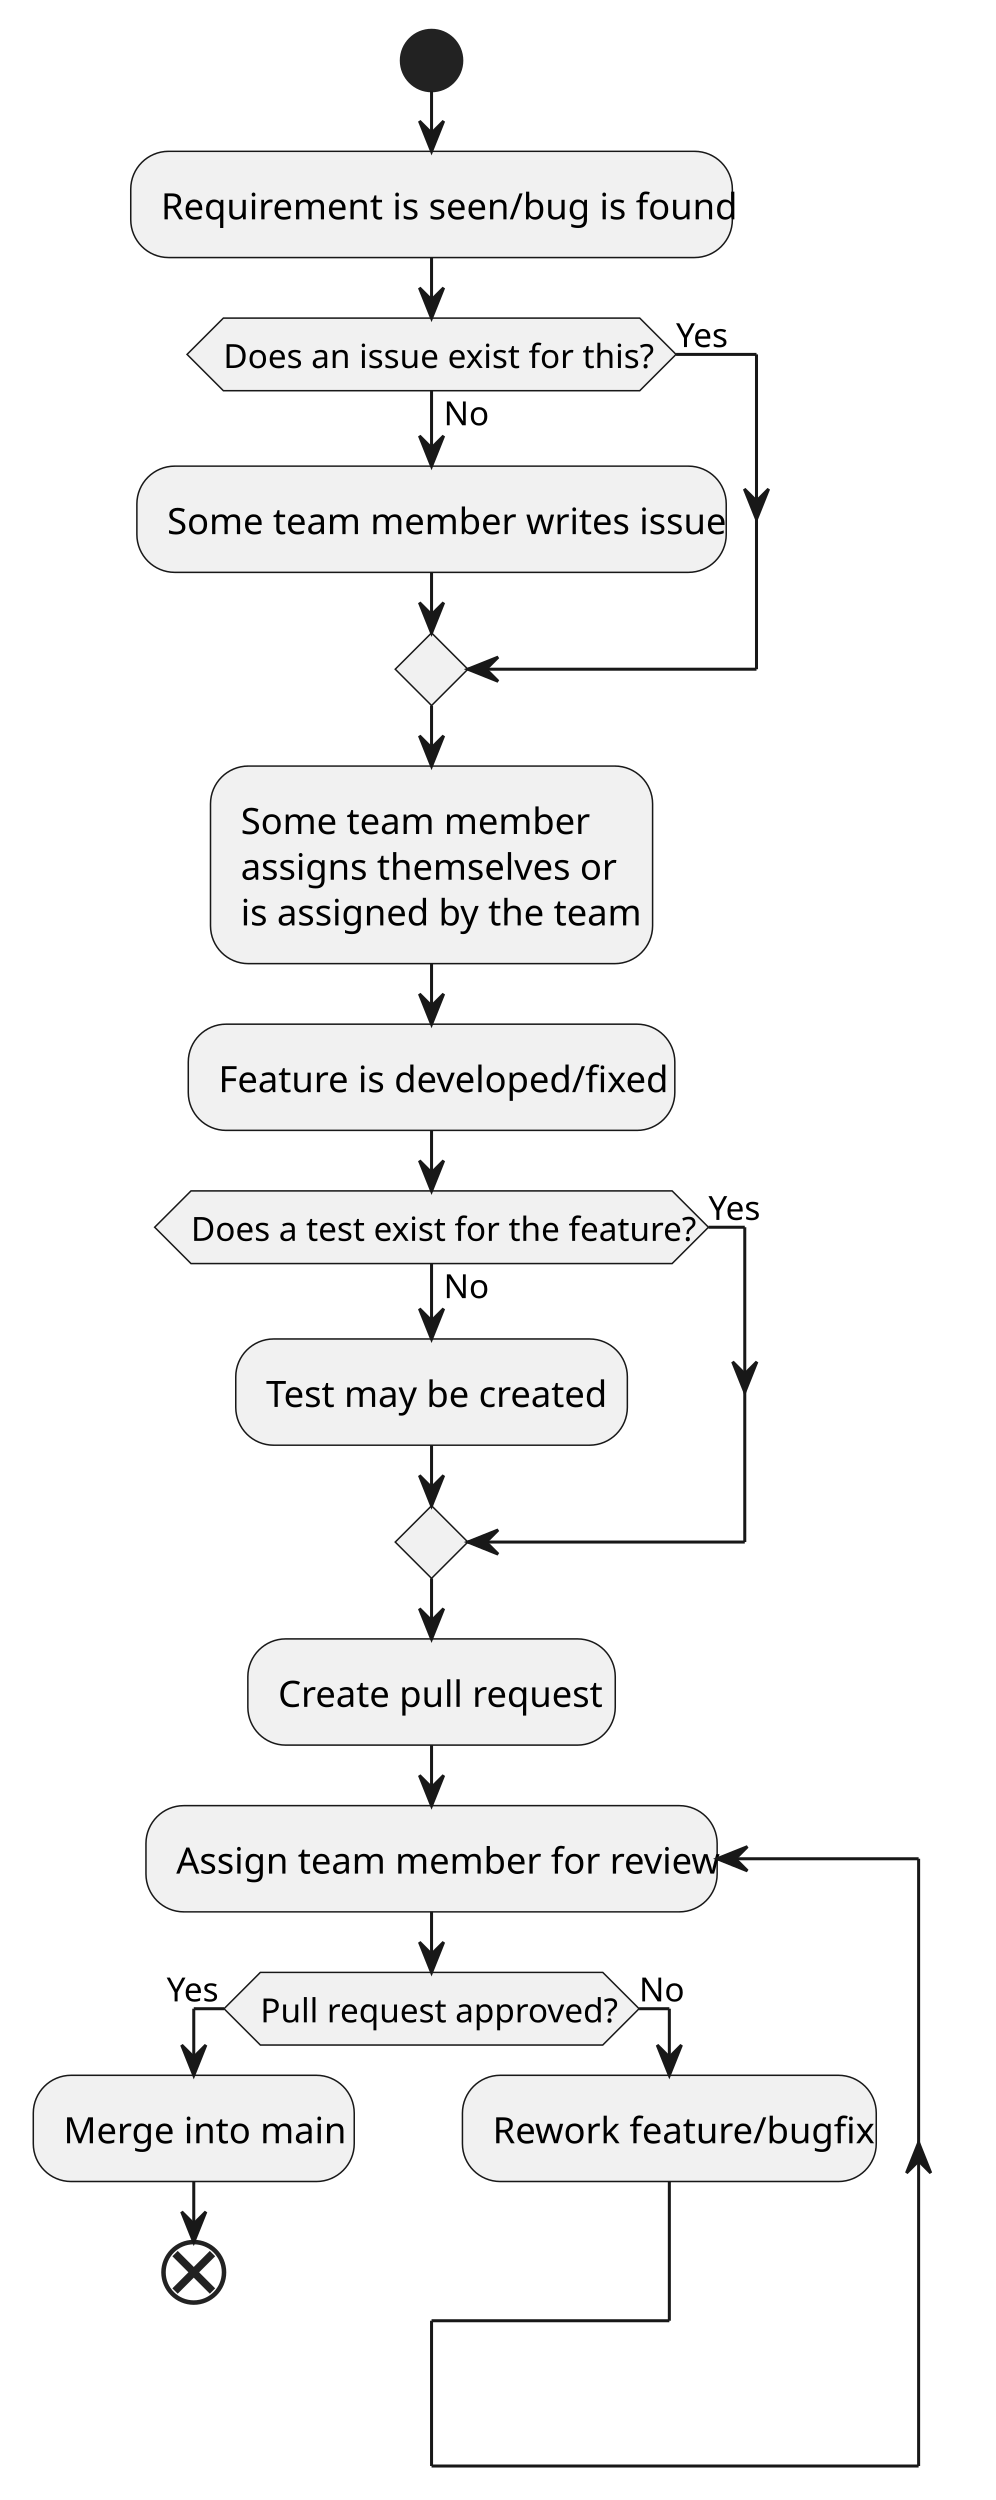
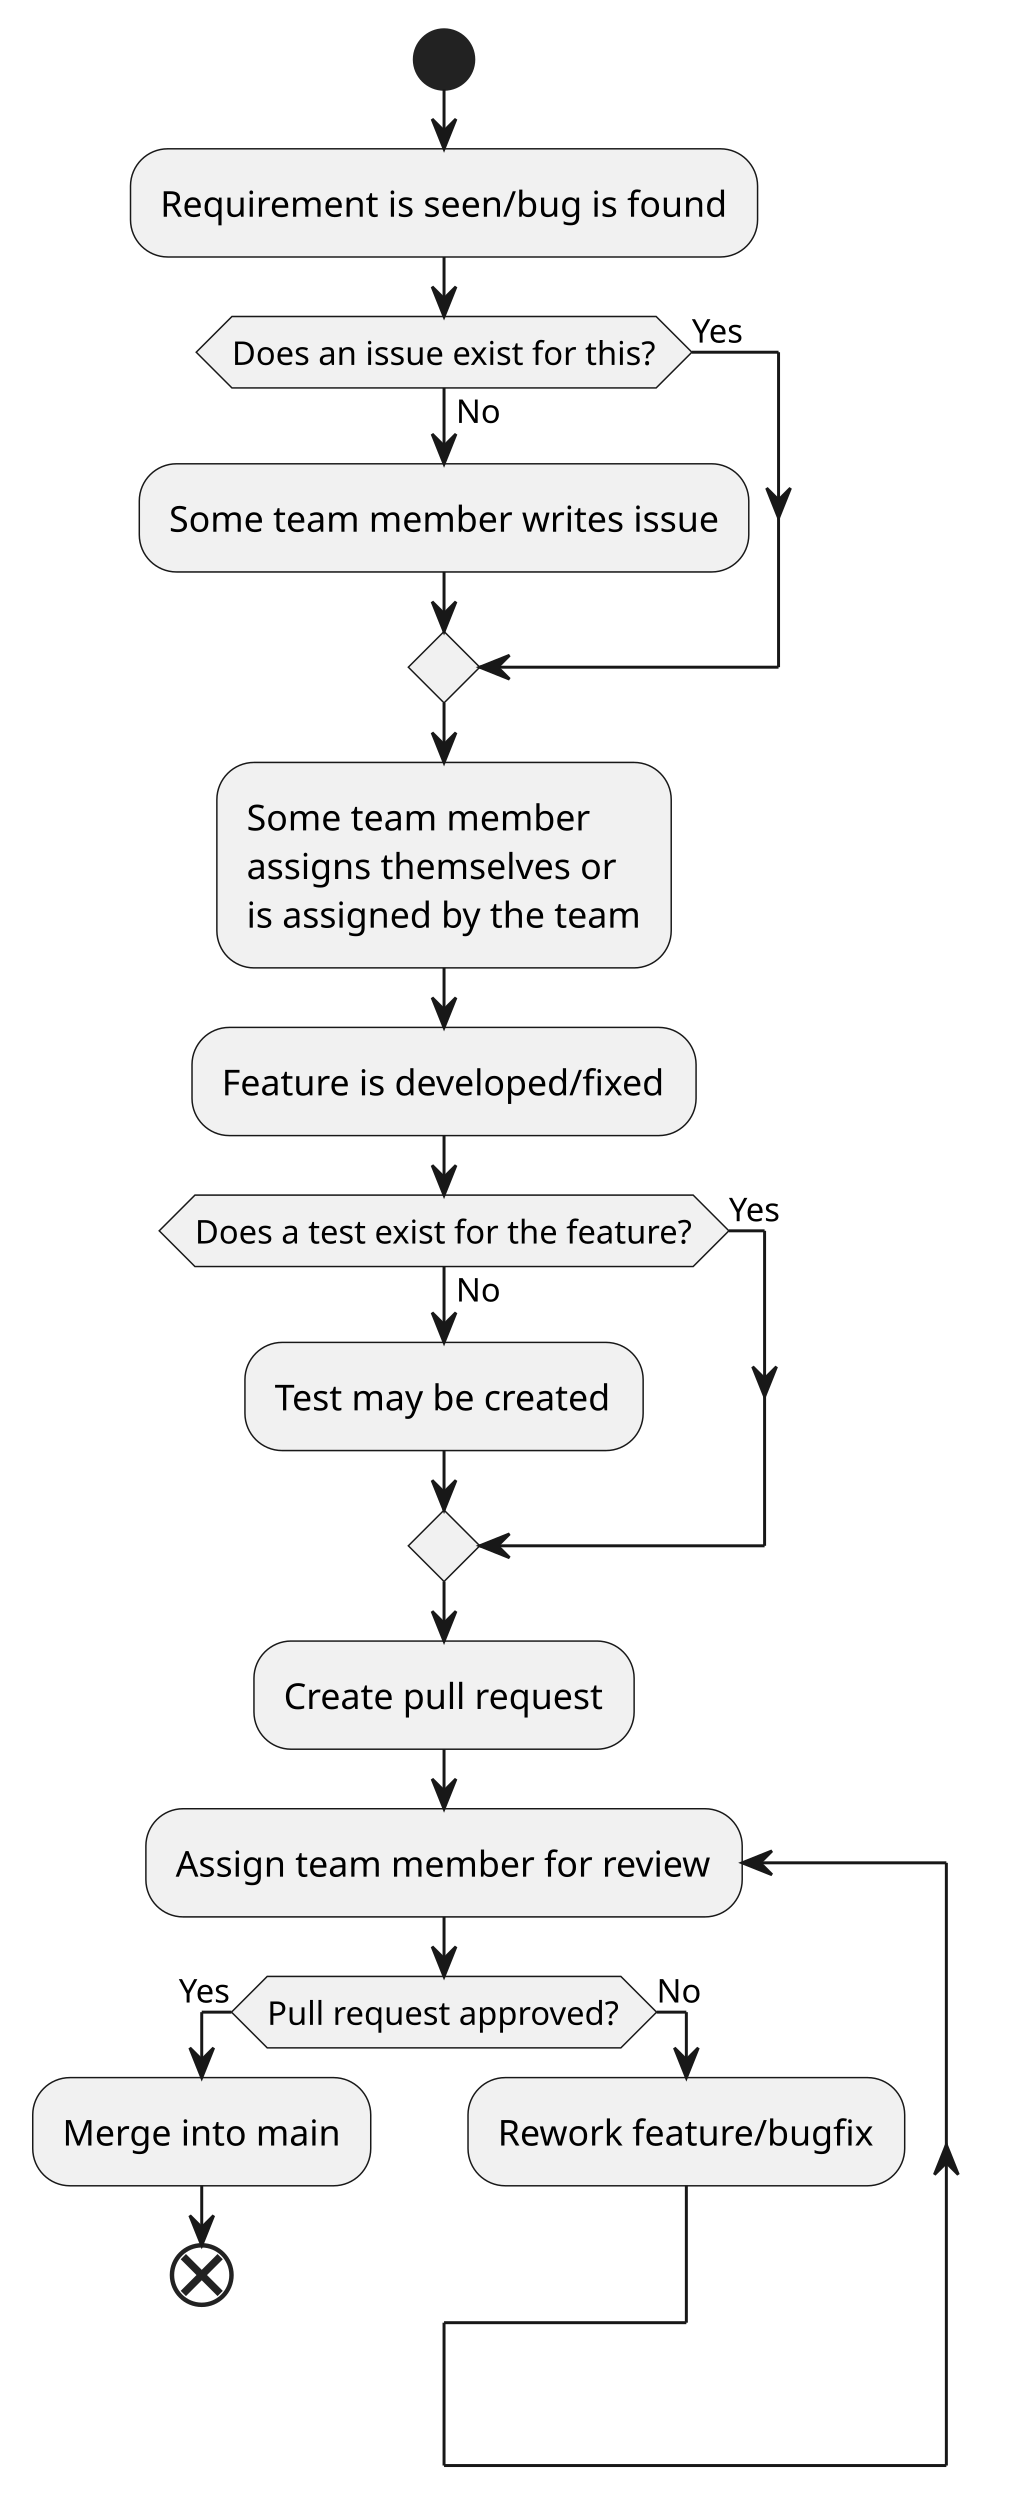
- <svg xmlns="http://www.w3.org/2000/svg" contentStyleType="text/css" height="826px" preserveAspectRatio="none" style="width:329px;height:826px;background:#FFFFFF;" version="1.1" viewBox="0 0 329 826" width="329px" zoomAndPan="magnify">
+ <svg xmlns="http://www.w3.org/2000/svg" contentStyleType="text/css" height="840px" preserveAspectRatio="none" style="width:343px;height:840px;background:#FFFFFF;" version="1.1" viewBox="0 0 343 840" width="343px" zoomAndPan="magnify">
  <defs />
  <g>
-     <ellipse cx="142.585" cy="20" fill="#222222" rx="10" ry="10" style="stroke:#222222;stroke-width:1;" />
-     <rect fill="#F1F1F1" height="35.094" rx="12.5" ry="12.5" style="stroke:#181818;stroke-width:0.5;" width="198.775" x="43.197" y="50" />
-     <text fill="#000000" font-family="sans-serif" font-size="12" lengthAdjust="spacing" textLength="178.775" x="53.197" y="72.457">Requirement is seen/bug is found</text>
-     <rect fill="#F1F1F1" height="35.094" rx="12.5" ry="12.5" style="stroke:#181818;stroke-width:0.5;" width="194.721" x="45.225" y="154.012" />
-     <text fill="#000000" font-family="sans-serif" font-size="12" lengthAdjust="spacing" textLength="174.721" x="55.225" y="176.469">Some team member writes issue</text>
-     <polygon fill="#F1F1F1" points="73.803,105.094,211.367,105.094,223.367,117.094,211.367,129.094,73.803,129.094,61.803,117.094,73.803,105.094" style="stroke:#181818;stroke-width:0.5;" />
-     <text fill="#000000" font-family="sans-serif" font-size="11" lengthAdjust="spacing" textLength="14.062" x="146.585" y="140.513">No</text>
-     <text fill="#000000" font-family="sans-serif" font-size="11" lengthAdjust="spacing" textLength="137.565" x="73.803" y="121.595">Does an issue exist for this?</text>
-     <text fill="#000000" font-family="sans-serif" font-size="11" lengthAdjust="spacing" textLength="18.955" x="223.367" y="114.677">Yes</text>
-     <polygon fill="#F1F1F1" points="142.585,209.106,154.585,221.106,142.585,233.106,130.585,221.106,142.585,209.106" style="stroke:#181818;stroke-width:0.5;" />
-     <rect fill="#F1F1F1" height="65.281" rx="12.5" ry="12.5" style="stroke:#181818;stroke-width:0.5;" width="146.07" x="69.55" y="253.106" />
-     <text fill="#000000" font-family="sans-serif" font-size="12" lengthAdjust="spacing" textLength="108.703" x="79.55" y="275.562">Some team member</text>
-     <text fill="#000000" font-family="sans-serif" font-size="12" lengthAdjust="spacing" textLength="118.717" x="79.55" y="290.656">assigns themselves or</text>
-     <text fill="#000000" font-family="sans-serif" font-size="12" lengthAdjust="spacing" textLength="126.07" x="79.55" y="305.75">is assigned by the team</text>
-     <rect fill="#F1F1F1" height="35.094" rx="12.5" ry="12.5" style="stroke:#181818;stroke-width:0.5;" width="160.754" x="62.208" y="338.387" />
-     <text fill="#000000" font-family="sans-serif" font-size="12" lengthAdjust="spacing" textLength="140.754" x="72.208" y="360.844">Feature is developed/fixed</text>
-     <rect fill="#F1F1F1" height="35.094" rx="12.5" ry="12.5" style="stroke:#181818;stroke-width:0.5;" width="129.383" x="77.894" y="442.398" />
-     <text fill="#000000" font-family="sans-serif" font-size="12" lengthAdjust="spacing" textLength="109.383" x="87.894" y="464.856">Test may be created</text>
-     <polygon fill="#F1F1F1" points="63.098,393.481,222.072,393.481,234.072,405.481,222.072,417.481,63.098,417.481,51.098,405.481,63.098,393.481" style="stroke:#181818;stroke-width:0.5;" />
-     <text fill="#000000" font-family="sans-serif" font-size="11" lengthAdjust="spacing" textLength="14.062" x="146.585" y="428.899">No</text>
-     <text fill="#000000" font-family="sans-serif" font-size="11" lengthAdjust="spacing" textLength="158.974" x="63.098" y="409.981">Does a test exist for the feature?</text>
-     <text fill="#000000" font-family="sans-serif" font-size="11" lengthAdjust="spacing" textLength="18.955" x="234.072" y="403.063">Yes</text>
-     <polygon fill="#F1F1F1" points="142.585,497.492,154.585,509.492,142.585,521.492,130.585,509.492,142.585,497.492" style="stroke:#181818;stroke-width:0.5;" />
-     <rect fill="#F1F1F1" height="35.094" rx="12.5" ry="12.5" style="stroke:#181818;stroke-width:0.5;" width="121.391" x="81.89" y="541.492" />
-     <text fill="#000000" font-family="sans-serif" font-size="12" lengthAdjust="spacing" textLength="101.391" x="91.89" y="563.949">Create pull request</text>
-     <polygon fill="#F1F1F1" points="86.019,651.68,199.151,651.68,211.151,663.68,199.151,675.68,86.019,675.68,74.019,663.68,86.019,651.68" style="stroke:#181818;stroke-width:0.5;" />
-     <text fill="#000000" font-family="sans-serif" font-size="11" lengthAdjust="spacing" textLength="113.131" x="86.019" y="668.181">Pull request approved?</text>
-     <text fill="#000000" font-family="sans-serif" font-size="11" lengthAdjust="spacing" textLength="18.955" x="55.065" y="661.263">Yes</text>
-     <text fill="#000000" font-family="sans-serif" font-size="11" lengthAdjust="spacing" textLength="14.062" x="211.151" y="661.263">No</text>
-     <rect fill="#F1F1F1" height="35.094" rx="12.5" ry="12.5" style="stroke:#181818;stroke-width:0.5;" width="106.039" x="11" y="685.68" />
-     <text fill="#000000" font-family="sans-serif" font-size="12" lengthAdjust="spacing" textLength="86.039" x="21" y="708.137">Merge into main</text>
-     <ellipse cx="64.019" cy="750.773" fill="none" rx="10" ry="10" style="stroke:#222222;stroke-width:1.5;" />
-     <line style="stroke:#222222;stroke-width:2.5;" x1="57.832" x2="70.207" y1="744.586" y2="756.961" />
-     <line style="stroke:#222222;stroke-width:2.5;" x1="70.207" x2="57.832" y1="744.586" y2="756.961" />
-     <rect fill="#F1F1F1" height="35.094" rx="12.5" ry="12.5" style="stroke:#181818;stroke-width:0.5;" width="136.725" x="152.789" y="685.68" />
-     <text fill="#000000" font-family="sans-serif" font-size="12" lengthAdjust="spacing" textLength="116.725" x="162.789" y="708.137">Rework feature/bugfix</text>
-     <rect fill="#F1F1F1" height="35.094" rx="12.5" ry="12.5" style="stroke:#181818;stroke-width:0.5;" width="188.721" x="48.225" y="596.586" />
-     <text fill="#000000" font-family="sans-serif" font-size="12" lengthAdjust="spacing" textLength="168.721" x="58.225" y="619.043">Assign team member for review</text>
-     <line style="stroke:#181818;stroke-width:1;" x1="142.585" x2="142.585" y1="30" y2="50" />
-     <polygon fill="#181818" points="138.585,40,142.585,50,146.585,40,142.585,44" style="stroke:#181818;stroke-width:1;" />
-     <line style="stroke:#181818;stroke-width:1;" x1="142.585" x2="142.585" y1="129.094" y2="154.012" />
-     <polygon fill="#181818" points="138.585,144.012,142.585,154.012,146.585,144.012,142.585,148.012" style="stroke:#181818;stroke-width:1;" />
-     <line style="stroke:#181818;stroke-width:1;" x1="223.367" x2="249.946" y1="117.094" y2="117.094" />
-     <polygon fill="#181818" points="245.946,161.559,249.946,171.559,253.946,161.559,249.946,165.559" style="stroke:#181818;stroke-width:1;" />
-     <line style="stroke:#181818;stroke-width:1;" x1="249.946" x2="249.946" y1="117.094" y2="221.106" />
-     <line style="stroke:#181818;stroke-width:1;" x1="249.946" x2="154.585" y1="221.106" y2="221.106" />
-     <polygon fill="#181818" points="164.585,217.106,154.585,221.106,164.585,225.106,160.585,221.106" style="stroke:#181818;stroke-width:1;" />
-     <line style="stroke:#181818;stroke-width:1;" x1="142.585" x2="142.585" y1="189.106" y2="209.106" />
-     <polygon fill="#181818" points="138.585,199.106,142.585,209.106,146.585,199.106,142.585,203.106" style="stroke:#181818;stroke-width:1;" />
-     <line style="stroke:#181818;stroke-width:1;" x1="142.585" x2="142.585" y1="85.094" y2="105.094" />
-     <polygon fill="#181818" points="138.585,95.094,142.585,105.094,146.585,95.094,142.585,99.094" style="stroke:#181818;stroke-width:1;" />
-     <line style="stroke:#181818;stroke-width:1;" x1="142.585" x2="142.585" y1="233.106" y2="253.106" />
-     <polygon fill="#181818" points="138.585,243.106,142.585,253.106,146.585,243.106,142.585,247.106" style="stroke:#181818;stroke-width:1;" />
-     <line style="stroke:#181818;stroke-width:1;" x1="142.585" x2="142.585" y1="318.387" y2="338.387" />
-     <polygon fill="#181818" points="138.585,328.387,142.585,338.387,146.585,328.387,142.585,332.387" style="stroke:#181818;stroke-width:1;" />
-     <line style="stroke:#181818;stroke-width:1;" x1="142.585" x2="142.585" y1="417.481" y2="442.398" />
-     <polygon fill="#181818" points="138.585,432.398,142.585,442.398,146.585,432.398,142.585,436.398" style="stroke:#181818;stroke-width:1;" />
-     <line style="stroke:#181818;stroke-width:1;" x1="234.072" x2="246.072" y1="405.481" y2="405.481" />
-     <polygon fill="#181818" points="242.072,449.945,246.072,459.945,250.072,449.945,246.072,453.945" style="stroke:#181818;stroke-width:1;" />
-     <line style="stroke:#181818;stroke-width:1;" x1="246.072" x2="246.072" y1="405.481" y2="509.492" />
-     <line style="stroke:#181818;stroke-width:1;" x1="246.072" x2="154.585" y1="509.492" y2="509.492" />
-     <polygon fill="#181818" points="164.585,505.492,154.585,509.492,164.585,513.492,160.585,509.492" style="stroke:#181818;stroke-width:1;" />
-     <line style="stroke:#181818;stroke-width:1;" x1="142.585" x2="142.585" y1="477.492" y2="497.492" />
-     <polygon fill="#181818" points="138.585,487.492,142.585,497.492,146.585,487.492,142.585,491.492" style="stroke:#181818;stroke-width:1;" />
-     <line style="stroke:#181818;stroke-width:1;" x1="142.585" x2="142.585" y1="373.481" y2="393.481" />
-     <polygon fill="#181818" points="138.585,383.481,142.585,393.481,146.585,383.481,142.585,387.481" style="stroke:#181818;stroke-width:1;" />
-     <line style="stroke:#181818;stroke-width:1;" x1="142.585" x2="142.585" y1="521.492" y2="541.492" />
-     <polygon fill="#181818" points="138.585,531.492,142.585,541.492,146.585,531.492,142.585,535.492" style="stroke:#181818;stroke-width:1;" />
-     <line style="stroke:#181818;stroke-width:1;" x1="64.019" x2="64.019" y1="720.773" y2="740.773" />
-     <polygon fill="#181818" points="60.02,730.773,64.019,740.773,68.019,730.773,64.019,734.773" style="stroke:#181818;stroke-width:1;" />
-     <line style="stroke:#181818;stroke-width:1;" x1="74.019" x2="64.019" y1="663.68" y2="663.68" />
-     <line style="stroke:#181818;stroke-width:1;" x1="64.019" x2="64.019" y1="663.68" y2="685.68" />
-     <polygon fill="#181818" points="60.02,675.68,64.019,685.68,68.019,675.68,64.019,679.68" style="stroke:#181818;stroke-width:1;" />
-     <line style="stroke:#181818;stroke-width:1;" x1="211.151" x2="221.151" y1="663.68" y2="663.68" />
-     <line style="stroke:#181818;stroke-width:1;" x1="221.151" x2="221.151" y1="663.68" y2="685.68" />
-     <polygon fill="#181818" points="217.151,675.68,221.151,685.68,225.151,675.68,221.151,679.68" style="stroke:#181818;stroke-width:1;" />
-     <line style="stroke:#181818;stroke-width:1;" x1="221.151" x2="221.151" y1="720.773" y2="766.773" />
-     <line style="stroke:#181818;stroke-width:1;" x1="221.151" x2="142.585" y1="766.773" y2="766.773" />
-     <line style="stroke:#181818;stroke-width:1;" x1="142.585" x2="142.585" y1="766.773" y2="814.773" />
-     <line style="stroke:#181818;stroke-width:1;" x1="142.585" x2="142.585" y1="631.68" y2="651.68" />
-     <polygon fill="#181818" points="138.585,641.68,142.585,651.68,146.585,641.68,142.585,645.68" style="stroke:#181818;stroke-width:1;" />
-     <line style="stroke:#181818;stroke-width:1;" x1="142.585" x2="303.513" y1="814.773" y2="814.773" />
-     <polygon fill="#181818" points="299.513,717.953,303.513,707.953,307.513,717.953,303.513,713.953" style="stroke:#181818;stroke-width:1;" />
-     <line style="stroke:#181818;stroke-width:1;" x1="303.513" x2="303.513" y1="614.133" y2="814.773" />
-     <line style="stroke:#181818;stroke-width:1;" x1="303.513" x2="236.946" y1="614.133" y2="614.133" />
-     <polygon fill="#181818" points="246.946,610.133,236.946,614.133,246.946,618.133,242.946,614.133" style="stroke:#181818;stroke-width:1;" />
-     <line style="stroke:#181818;stroke-width:1;" x1="142.585" x2="142.585" y1="576.586" y2="596.586" />
-     <polygon fill="#181818" points="138.585,586.586,142.585,596.586,146.585,586.586,142.585,590.586" style="stroke:#181818;stroke-width:1;" />
+     <ellipse cx="149.198" cy="20" fill="#222222" rx="10" ry="10" style="stroke:#222222;stroke-width:1;" />
+     <rect fill="#F1F1F1" height="36.344" rx="12.5" ry="12.5" style="stroke:#181818;stroke-width:0.5;" width="210.693" x="43.852" y="50" />
+     <text fill="#000000" font-family="sans-serif" font-size="12" lengthAdjust="spacing" textLength="190.693" x="53.852" y="72.828">Requirement is seen/bug is found</text>
+     <rect fill="#F1F1F1" height="36.344" rx="12.5" ry="12.5" style="stroke:#181818;stroke-width:0.5;" width="204.789" x="46.804" y="155.835" />
+     <text fill="#000000" font-family="sans-serif" font-size="12" lengthAdjust="spacing" textLength="184.789" x="56.804" y="178.663">Some team member writes issue</text>
+     <polygon fill="#F1F1F1" points="77.93,106.344,220.467,106.344,232.467,118.344,220.467,130.344,77.93,130.344,65.93,118.344,77.93,106.344" style="stroke:#181818;stroke-width:0.5;" />
+     <text fill="#000000" font-family="sans-serif" font-size="11" lengthAdjust="spacing" textLength="15.015" x="153.198" y="142.103">No</text>
+     <text fill="#000000" font-family="sans-serif" font-size="11" lengthAdjust="spacing" textLength="142.537" x="77.93" y="122.612">Does an issue exist for this?</text>
+     <text fill="#000000" font-family="sans-serif" font-size="11" lengthAdjust="spacing" textLength="17.699" x="232.467" y="115.121">Yes</text>
+     <polygon fill="#F1F1F1" points="149.198,212.179,161.198,224.179,149.198,236.179,137.198,224.179,149.198,212.179" style="stroke:#181818;stroke-width:0.5;" />
+     <rect fill="#F1F1F1" height="69.032" rx="12.5" ry="12.5" style="stroke:#181818;stroke-width:0.5;" width="152.661" x="72.868" y="256.179" />
+     <text fill="#000000" font-family="sans-serif" font-size="12" lengthAdjust="spacing" textLength="115.441" x="82.868" y="279.007">Some team member</text>
+     <text fill="#000000" font-family="sans-serif" font-size="12" lengthAdjust="spacing" textLength="124.285" x="82.868" y="295.351">assigns themselves or</text>
+     <text fill="#000000" font-family="sans-serif" font-size="12" lengthAdjust="spacing" textLength="132.661" x="82.868" y="311.695">is assigned by the team</text>
+     <rect fill="#F1F1F1" height="36.344" rx="12.5" ry="12.5" style="stroke:#181818;stroke-width:0.5;" width="169.365" x="64.516" y="345.212" />
+     <text fill="#000000" font-family="sans-serif" font-size="12" lengthAdjust="spacing" textLength="149.365" x="74.516" y="368.04">Feature is developed/fixed</text>
+     <rect fill="#F1F1F1" height="36.344" rx="12.5" ry="12.5" style="stroke:#181818;stroke-width:0.5;" width="133.797" x="82.3" y="451.047" />
+     <text fill="#000000" font-family="sans-serif" font-size="12" lengthAdjust="spacing" textLength="113.797" x="92.3" y="473.875">Test may be created</text>
+     <polygon fill="#F1F1F1" points="65.495,401.556,232.902,401.556,244.902,413.556,232.902,425.556,65.495,425.556,53.495,413.556,65.495,401.556" style="stroke:#181818;stroke-width:0.5;" />
+     <text fill="#000000" font-family="sans-serif" font-size="11" lengthAdjust="spacing" textLength="15.015" x="153.198" y="437.315">No</text>
+     <text fill="#000000" font-family="sans-serif" font-size="11" lengthAdjust="spacing" textLength="167.408" x="65.495" y="417.824">Does a test exist for the feature?</text>
+     <text fill="#000000" font-family="sans-serif" font-size="11" lengthAdjust="spacing" textLength="17.699" x="244.902" y="410.333">Yes</text>
+     <polygon fill="#F1F1F1" points="149.198,507.391,161.198,519.391,149.198,531.391,137.198,519.391,149.198,507.391" style="stroke:#181818;stroke-width:0.5;" />
+     <rect fill="#F1F1F1" height="36.344" rx="12.5" ry="12.5" style="stroke:#181818;stroke-width:0.5;" width="127.737" x="85.33" y="551.391" />
+     <text fill="#000000" font-family="sans-serif" font-size="12" lengthAdjust="spacing" textLength="107.737" x="95.33" y="574.219">Create pull request</text>
+     <polygon fill="#F1F1F1" points="89.782,664.079,208.614,664.079,220.614,676.079,208.614,688.079,89.782,688.079,77.782,676.079,89.782,664.079" style="stroke:#181818;stroke-width:0.5;" />
+     <text fill="#000000" font-family="sans-serif" font-size="11" lengthAdjust="spacing" textLength="118.832" x="89.782" y="680.347">Pull request approved?</text>
+     <text fill="#000000" font-family="sans-serif" font-size="11" lengthAdjust="spacing" textLength="17.699" x="60.084" y="672.856">Yes</text>
+     <text fill="#000000" font-family="sans-serif" font-size="11" lengthAdjust="spacing" textLength="15.015" x="220.614" y="672.856">No</text>
+     <rect fill="#F1F1F1" height="36.344" rx="12.5" ry="12.5" style="stroke:#181818;stroke-width:0.5;" width="113.565" x="11" y="698.079" />
+     <text fill="#000000" font-family="sans-serif" font-size="12" lengthAdjust="spacing" textLength="93.565" x="21" y="720.907">Merge into main</text>
+     <ellipse cx="67.782" cy="764.423" fill="none" rx="10" ry="10" style="stroke:#222222;stroke-width:1.5;" />
+     <line style="stroke:#222222;stroke-width:2.5;" x1="61.595" x2="73.969" y1="758.236" y2="770.61" />
+     <line style="stroke:#222222;stroke-width:2.5;" x1="73.969" x2="61.595" y1="758.236" y2="770.61" />
+     <rect fill="#F1F1F1" height="36.344" rx="12.5" ry="12.5" style="stroke:#181818;stroke-width:0.5;" width="146.721" x="157.254" y="698.079" />
+     <text fill="#000000" font-family="sans-serif" font-size="12" lengthAdjust="spacing" textLength="126.721" x="167.254" y="720.907">Rework feature/bugfix</text>
+     <rect fill="#F1F1F1" height="36.344" rx="12.5" ry="12.5" style="stroke:#181818;stroke-width:0.5;" width="200.361" x="49.018" y="607.735" />
+     <text fill="#000000" font-family="sans-serif" font-size="12" lengthAdjust="spacing" textLength="180.361" x="59.018" y="630.563">Assign team member for review</text>
+     <line style="stroke:#181818;stroke-width:1;" x1="149.198" x2="149.198" y1="30" y2="50" />
+     <polygon fill="#181818" points="145.198,40,149.198,50,153.198,40,149.198,44" style="stroke:#181818;stroke-width:1;" />
+     <line style="stroke:#181818;stroke-width:1;" x1="149.198" x2="149.198" y1="130.344" y2="155.835" />
+     <polygon fill="#181818" points="145.198,145.835,149.198,155.835,153.198,145.835,149.198,149.835" style="stroke:#181818;stroke-width:1;" />
+     <line style="stroke:#181818;stroke-width:1;" x1="232.467" x2="261.593" y1="118.344" y2="118.344" />
+     <polygon fill="#181818" points="257.593,164.007,261.593,174.007,265.593,164.007,261.593,168.007" style="stroke:#181818;stroke-width:1;" />
+     <line style="stroke:#181818;stroke-width:1;" x1="261.593" x2="261.593" y1="118.344" y2="224.179" />
+     <line style="stroke:#181818;stroke-width:1;" x1="261.593" x2="161.198" y1="224.179" y2="224.179" />
+     <polygon fill="#181818" points="171.198,220.179,161.198,224.179,171.198,228.179,167.198,224.179" style="stroke:#181818;stroke-width:1;" />
+     <line style="stroke:#181818;stroke-width:1;" x1="149.198" x2="149.198" y1="192.179" y2="212.179" />
+     <polygon fill="#181818" points="145.198,202.179,149.198,212.179,153.198,202.179,149.198,206.179" style="stroke:#181818;stroke-width:1;" />
+     <line style="stroke:#181818;stroke-width:1;" x1="149.198" x2="149.198" y1="86.344" y2="106.344" />
+     <polygon fill="#181818" points="145.198,96.344,149.198,106.344,153.198,96.344,149.198,100.344" style="stroke:#181818;stroke-width:1;" />
+     <line style="stroke:#181818;stroke-width:1;" x1="149.198" x2="149.198" y1="236.179" y2="256.179" />
+     <polygon fill="#181818" points="145.198,246.179,149.198,256.179,153.198,246.179,149.198,250.179" style="stroke:#181818;stroke-width:1;" />
+     <line style="stroke:#181818;stroke-width:1;" x1="149.198" x2="149.198" y1="325.212" y2="345.212" />
+     <polygon fill="#181818" points="145.198,335.212,149.198,345.212,153.198,335.212,149.198,339.212" style="stroke:#181818;stroke-width:1;" />
+     <line style="stroke:#181818;stroke-width:1;" x1="149.198" x2="149.198" y1="425.556" y2="451.047" />
+     <polygon fill="#181818" points="145.198,441.047,149.198,451.047,153.198,441.047,149.198,445.047" style="stroke:#181818;stroke-width:1;" />
+     <line style="stroke:#181818;stroke-width:1;" x1="244.902" x2="256.902" y1="413.556" y2="413.556" />
+     <polygon fill="#181818" points="252.902,459.219,256.902,469.219,260.902,459.219,256.902,463.219" style="stroke:#181818;stroke-width:1;" />
+     <line style="stroke:#181818;stroke-width:1;" x1="256.902" x2="256.902" y1="413.556" y2="519.391" />
+     <line style="stroke:#181818;stroke-width:1;" x1="256.902" x2="161.198" y1="519.391" y2="519.391" />
+     <polygon fill="#181818" points="171.198,515.391,161.198,519.391,171.198,523.391,167.198,519.391" style="stroke:#181818;stroke-width:1;" />
+     <line style="stroke:#181818;stroke-width:1;" x1="149.198" x2="149.198" y1="487.391" y2="507.391" />
+     <polygon fill="#181818" points="145.198,497.391,149.198,507.391,153.198,497.391,149.198,501.391" style="stroke:#181818;stroke-width:1;" />
+     <line style="stroke:#181818;stroke-width:1;" x1="149.198" x2="149.198" y1="381.556" y2="401.556" />
+     <polygon fill="#181818" points="145.198,391.556,149.198,401.556,153.198,391.556,149.198,395.556" style="stroke:#181818;stroke-width:1;" />
+     <line style="stroke:#181818;stroke-width:1;" x1="149.198" x2="149.198" y1="531.391" y2="551.391" />
+     <polygon fill="#181818" points="145.198,541.391,149.198,551.391,153.198,541.391,149.198,545.391" style="stroke:#181818;stroke-width:1;" />
+     <line style="stroke:#181818;stroke-width:1;" x1="67.782" x2="67.782" y1="734.423" y2="754.423" />
+     <polygon fill="#181818" points="63.782,744.423,67.782,754.423,71.782,744.423,67.782,748.423" style="stroke:#181818;stroke-width:1;" />
+     <line style="stroke:#181818;stroke-width:1;" x1="77.782" x2="67.782" y1="676.079" y2="676.079" />
+     <line style="stroke:#181818;stroke-width:1;" x1="67.782" x2="67.782" y1="676.079" y2="698.079" />
+     <polygon fill="#181818" points="63.782,688.079,67.782,698.079,71.782,688.079,67.782,692.079" style="stroke:#181818;stroke-width:1;" />
+     <line style="stroke:#181818;stroke-width:1;" x1="220.614" x2="230.614" y1="676.079" y2="676.079" />
+     <line style="stroke:#181818;stroke-width:1;" x1="230.614" x2="230.614" y1="676.079" y2="698.079" />
+     <polygon fill="#181818" points="226.614,688.079,230.614,698.079,234.614,688.079,230.614,692.079" style="stroke:#181818;stroke-width:1;" />
+     <line style="stroke:#181818;stroke-width:1;" x1="230.614" x2="230.614" y1="734.423" y2="780.423" />
+     <line style="stroke:#181818;stroke-width:1;" x1="230.614" x2="149.198" y1="780.423" y2="780.423" />
+     <line style="stroke:#181818;stroke-width:1;" x1="149.198" x2="149.198" y1="780.423" y2="828.423" />
+     <line style="stroke:#181818;stroke-width:1;" x1="149.198" x2="149.198" y1="644.079" y2="664.079" />
+     <polygon fill="#181818" points="145.198,654.079,149.198,664.079,153.198,654.079,149.198,658.079" style="stroke:#181818;stroke-width:1;" />
+     <line style="stroke:#181818;stroke-width:1;" x1="149.198" x2="317.975" y1="828.423" y2="828.423" />
+     <polygon fill="#181818" points="313.975,730.665,317.975,720.665,321.975,730.665,317.975,726.665" style="stroke:#181818;stroke-width:1;" />
+     <line style="stroke:#181818;stroke-width:1;" x1="317.975" x2="317.975" y1="625.907" y2="828.423" />
+     <line style="stroke:#181818;stroke-width:1;" x1="317.975" x2="249.379" y1="625.907" y2="625.907" />
+     <polygon fill="#181818" points="259.379,621.907,249.379,625.907,259.379,629.907,255.379,625.907" style="stroke:#181818;stroke-width:1;" />
+     <line style="stroke:#181818;stroke-width:1;" x1="149.198" x2="149.198" y1="587.735" y2="607.735" />
+     <polygon fill="#181818" points="145.198,597.735,149.198,607.735,153.198,597.735,149.198,601.735" style="stroke:#181818;stroke-width:1;" />
  </g>
</svg>
